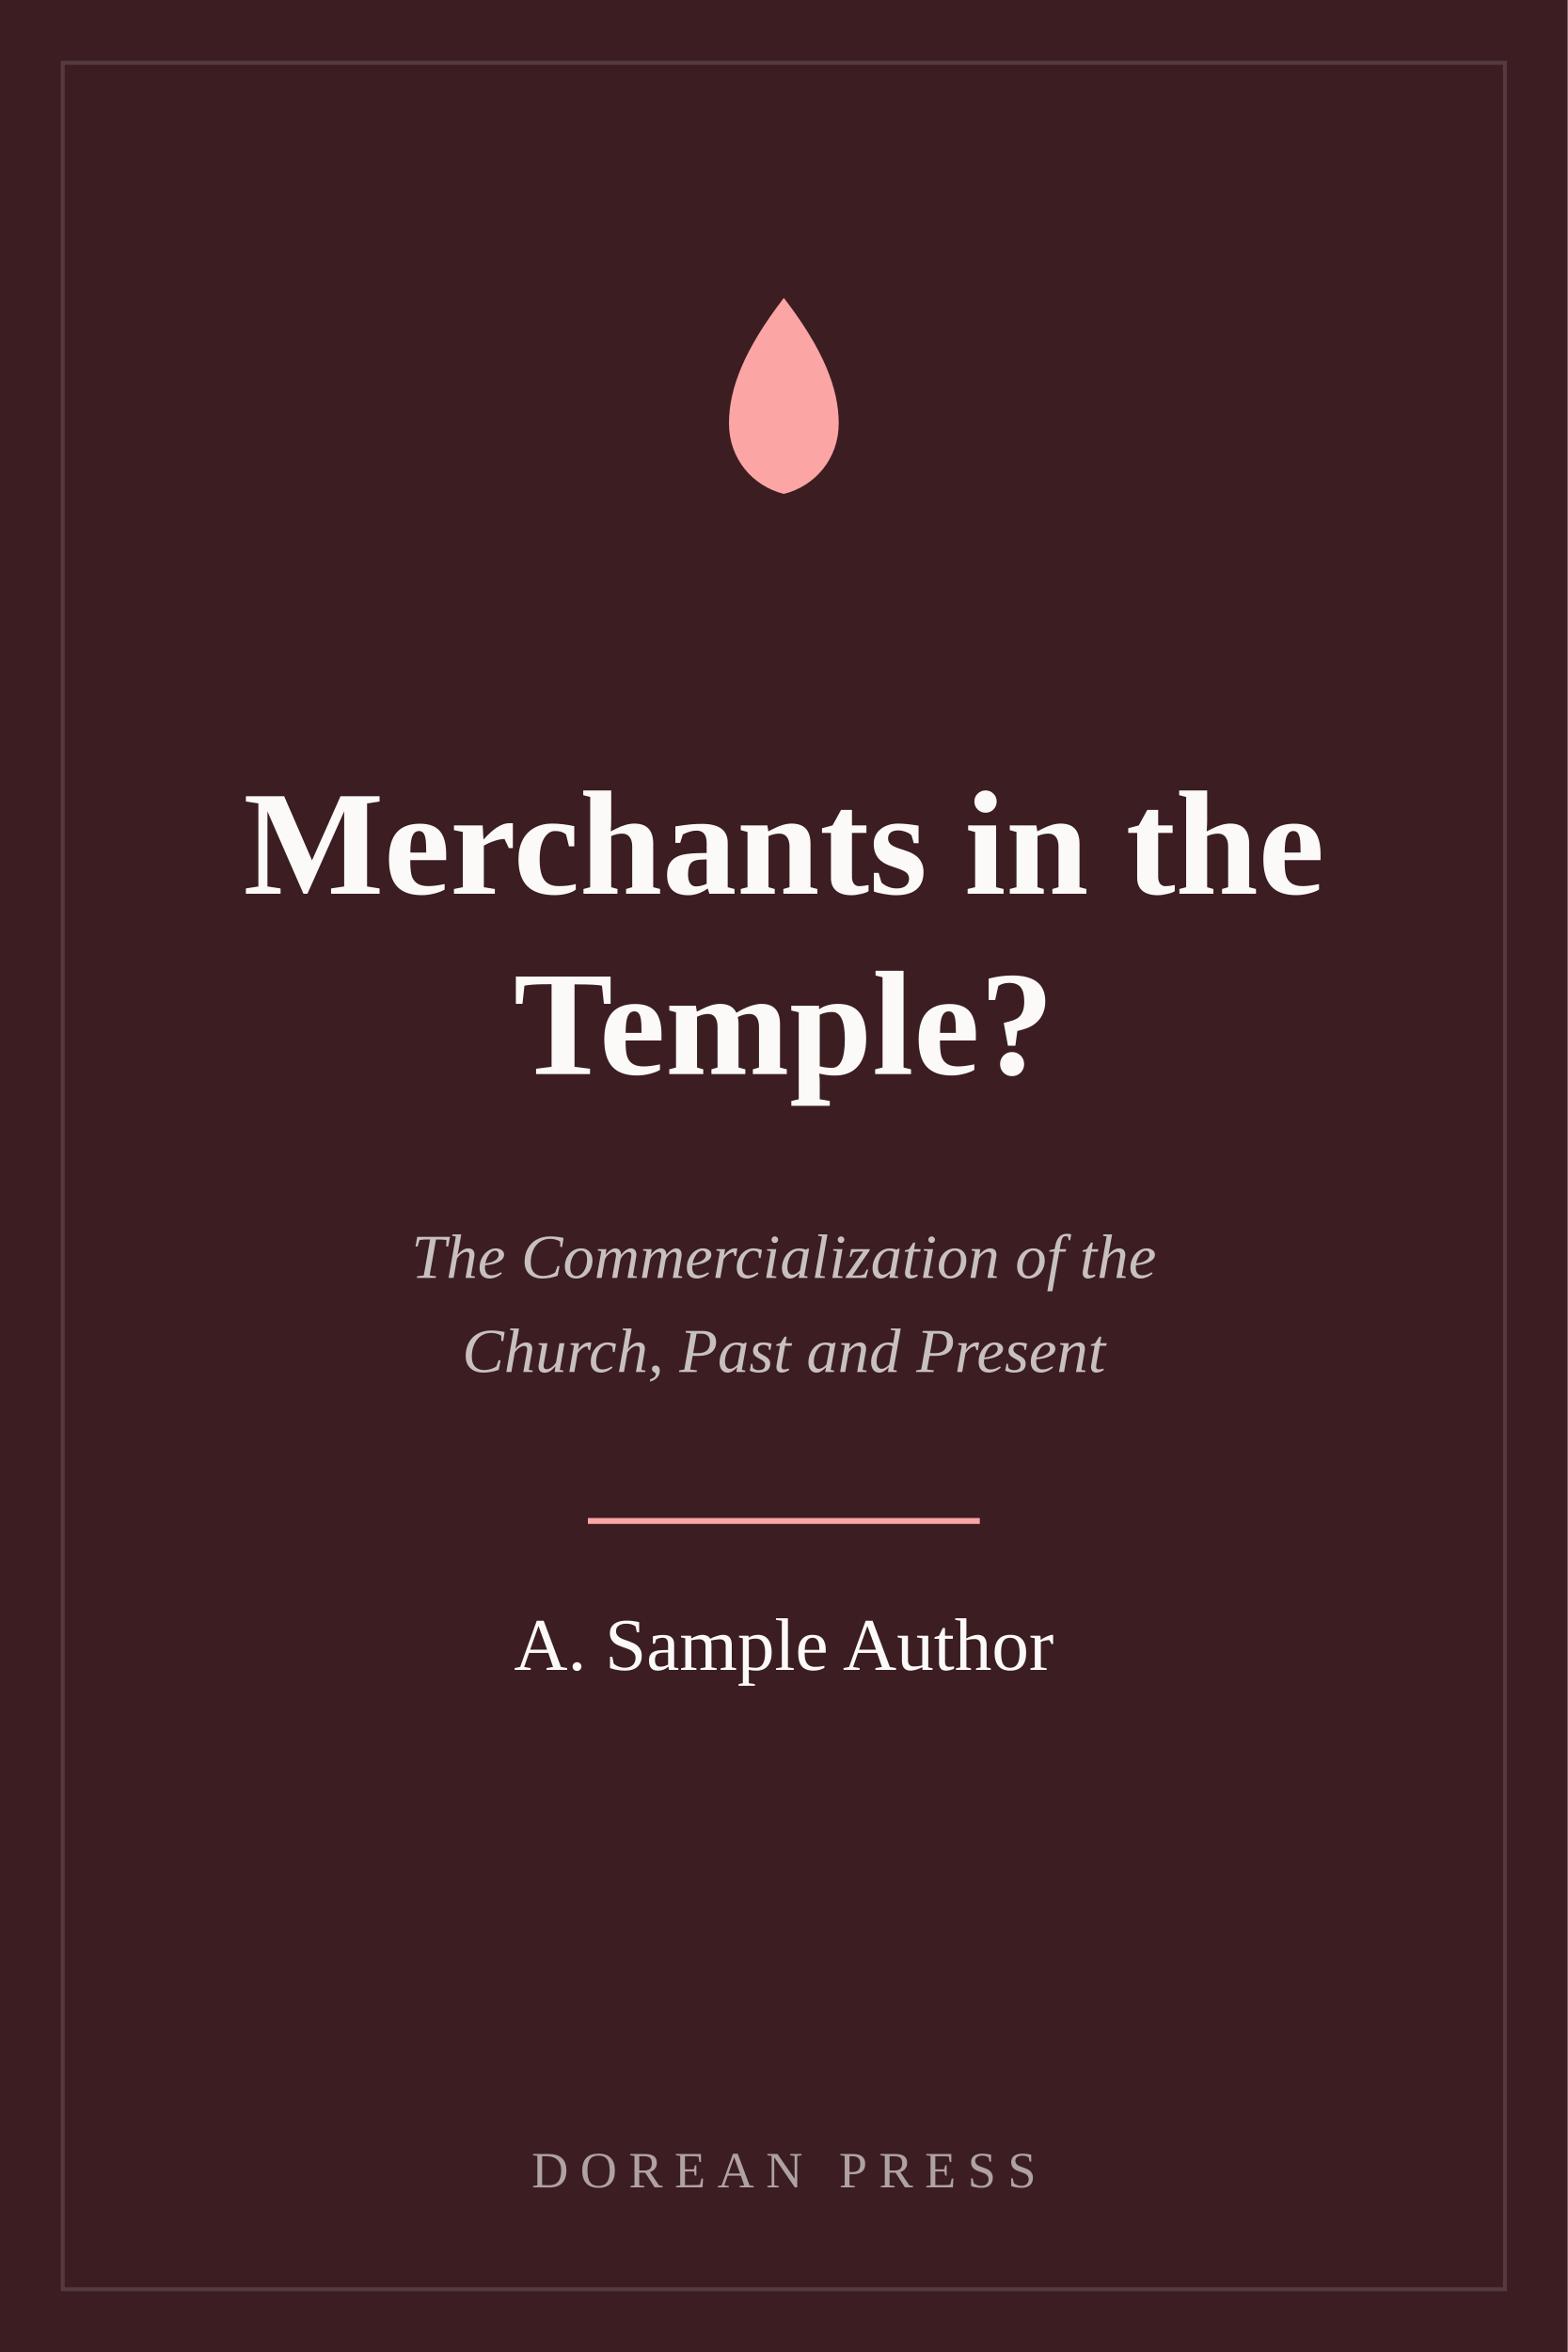
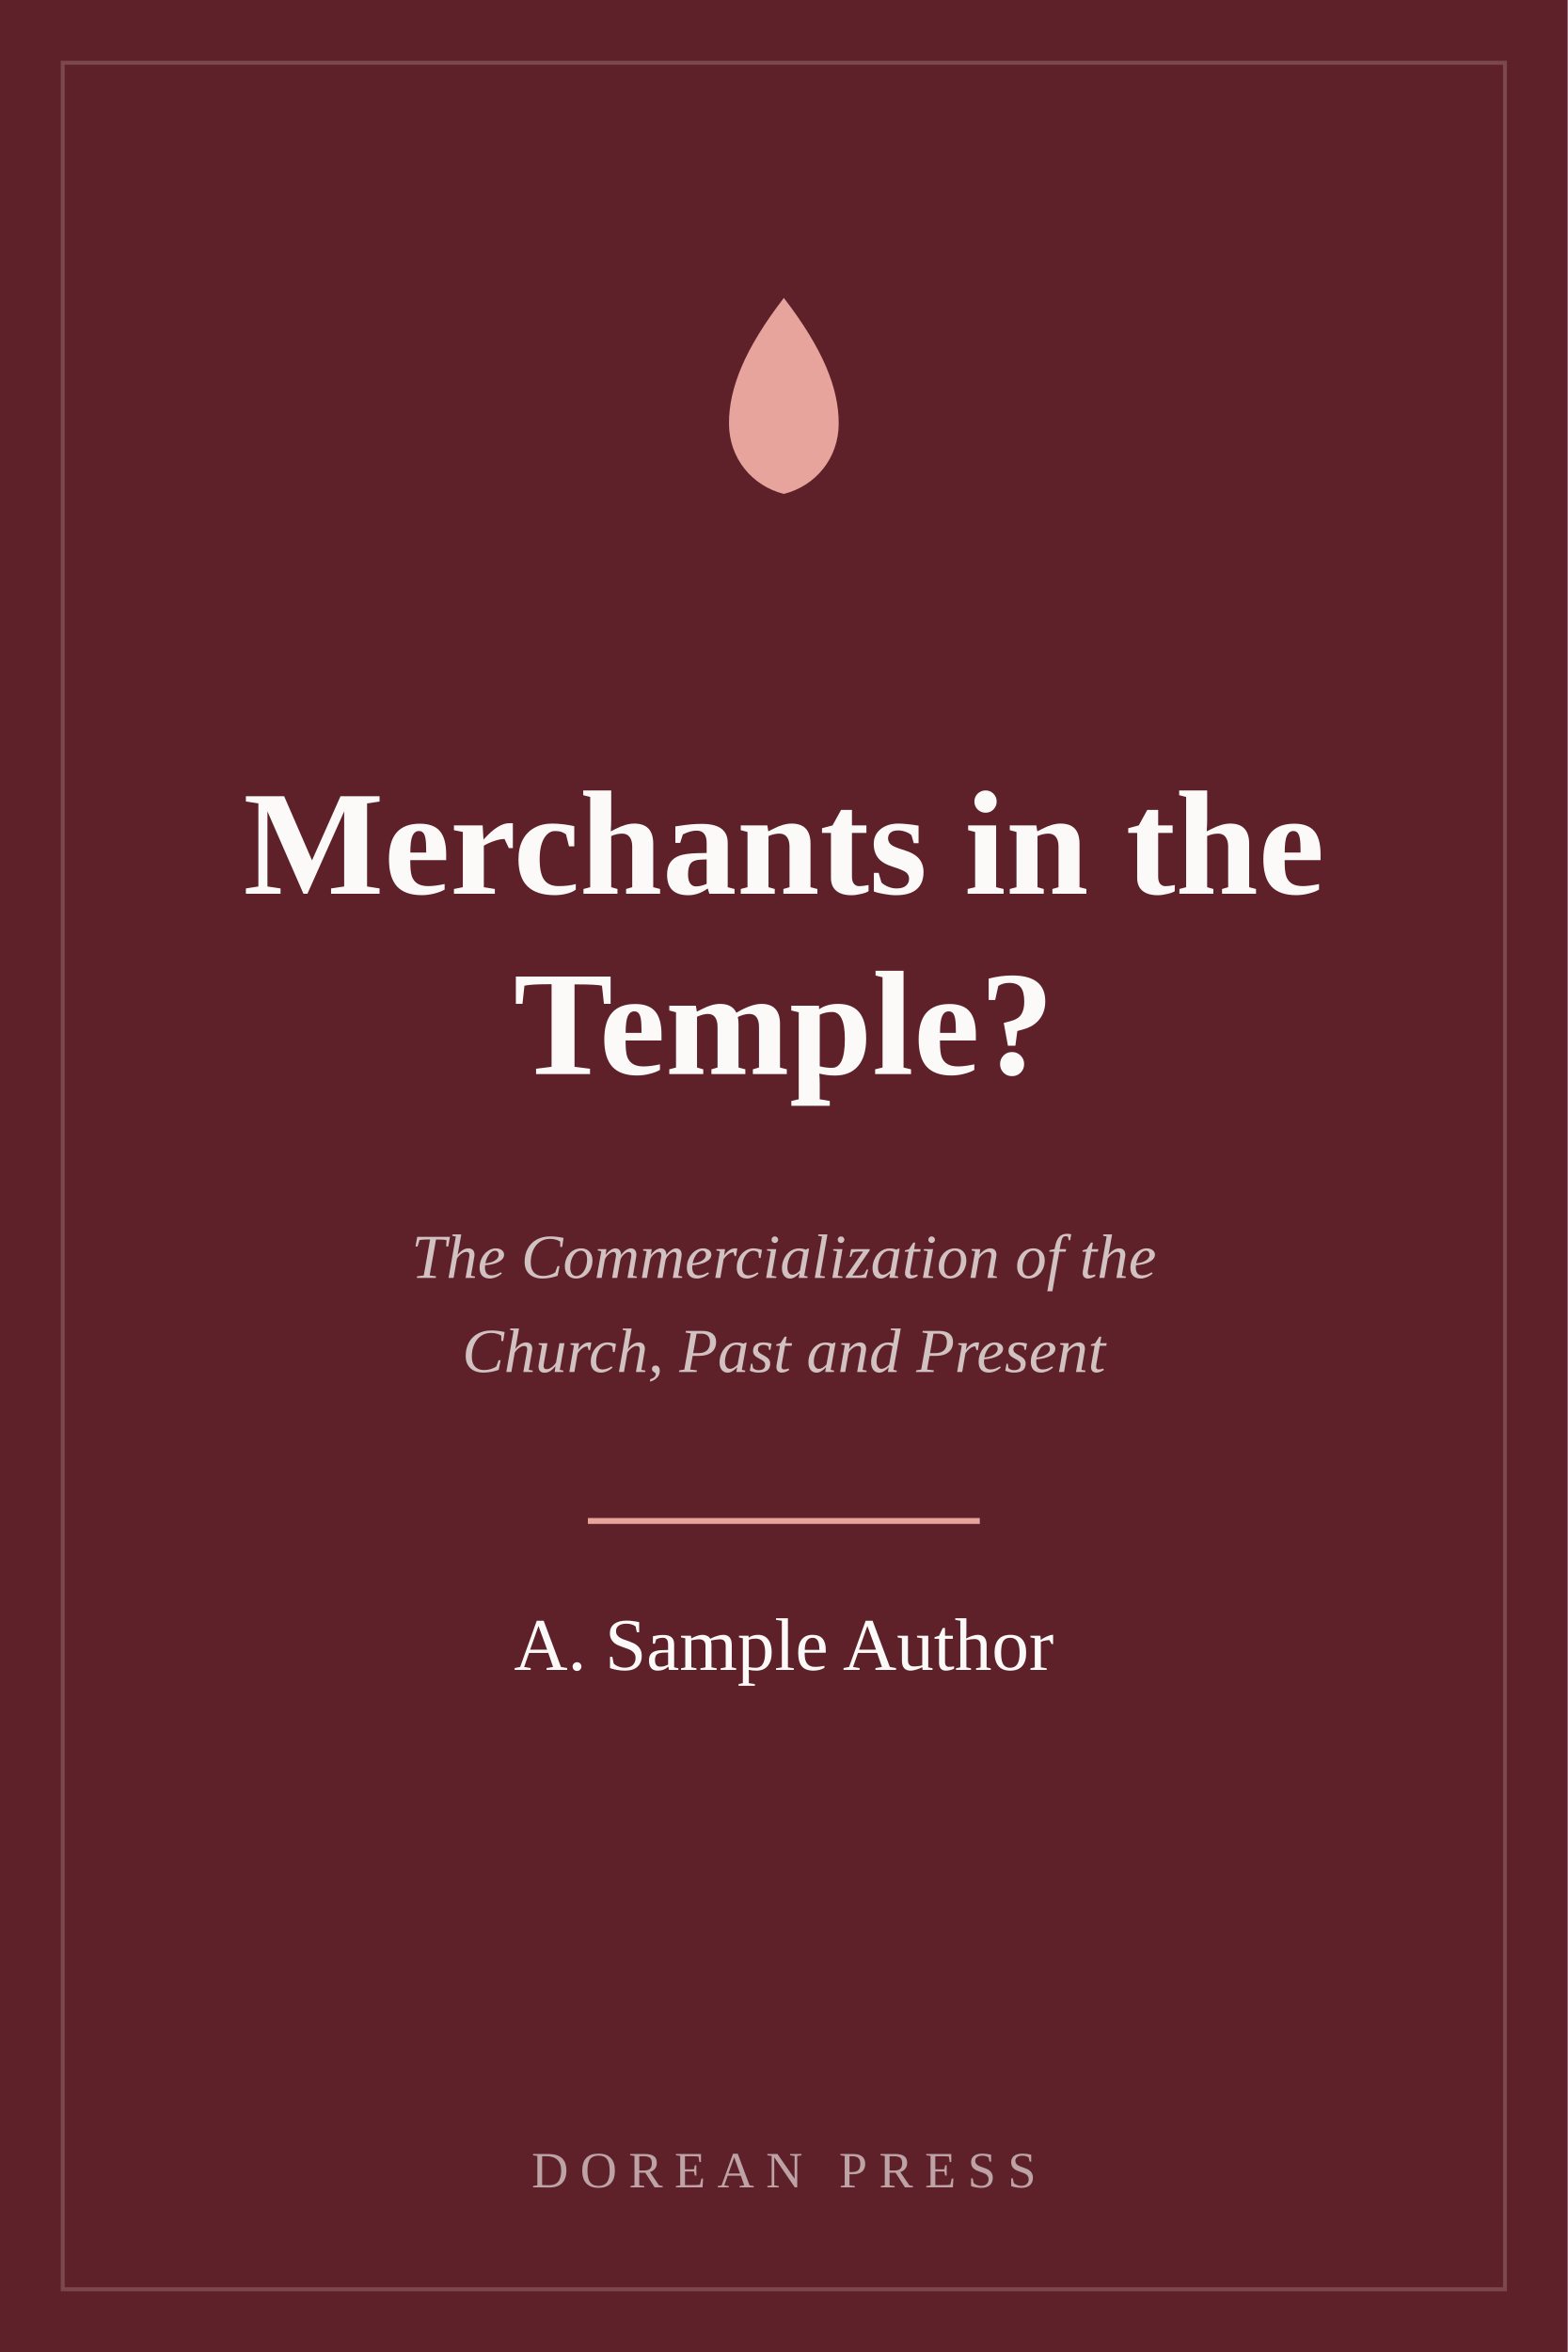
<svg xmlns="http://www.w3.org/2000/svg" viewBox="0 0 400 600">
-   <rect width="400" height="600" fill="#3b1d22" />
-   <rect x="16" y="16" width="368" height="568" fill="none" stroke="#ffffff22" stroke-width="1" />
+   <rect width="400" height="600" fill="#5e2029" />
+   <rect x="16" y="16" width="368" height="568" fill="none" stroke="#ffffff2e" stroke-width="1" />
  <g transform="translate(200 110)">
-     <path d="M0 -34c10 13 14 23 14 32 0 9-6 16-14 18-8-2-14-9-14-18 0-9 4-19 14-32Z" fill="#fca5a5" />
+     <path d="M0 -34c10 13 14 23 14 32 0 9-6 16-14 18-8-2-14-9-14-18 0-9 4-19 14-32Z" fill="#e7a49c" />
  </g>
  <text x="200" y="228" text-anchor="middle" font-family="Georgia, 'Times New Roman', serif" font-size="38" font-weight="600" fill="#fbfaf8">Merchants in the</text>
  <text x="200" y="274" text-anchor="middle" font-family="Georgia, 'Times New Roman', serif" font-size="38" font-weight="600" fill="#fbfaf8">Temple?</text>
  <text x="200" y="326" text-anchor="middle" font-family="Georgia, 'Times New Roman', serif" font-size="16" font-style="italic" fill="#fbfaf8bb">The Commercialization of the</text>
  <text x="200" y="350" text-anchor="middle" font-family="Georgia, 'Times New Roman', serif" font-size="16" font-style="italic" fill="#fbfaf8bb">Church, Past and Present</text>
-   <line x1="150" y1="388" x2="250" y2="388" stroke="#fca5a5" stroke-width="1.5" />
+   <line x1="150" y1="388" x2="250" y2="388" stroke="#e7a49c" stroke-width="1.5" />
  <text x="200" y="426" text-anchor="middle" font-family="Georgia, 'Times New Roman', serif" font-size="19" fill="#fbfaf8">A. Sample Author</text>
  <text x="200" y="558" text-anchor="middle" font-family="Georgia, 'Times New Roman', serif" font-size="13" letter-spacing="3" fill="#fbfaf899">DOREAN PRESS</text>
</svg>
